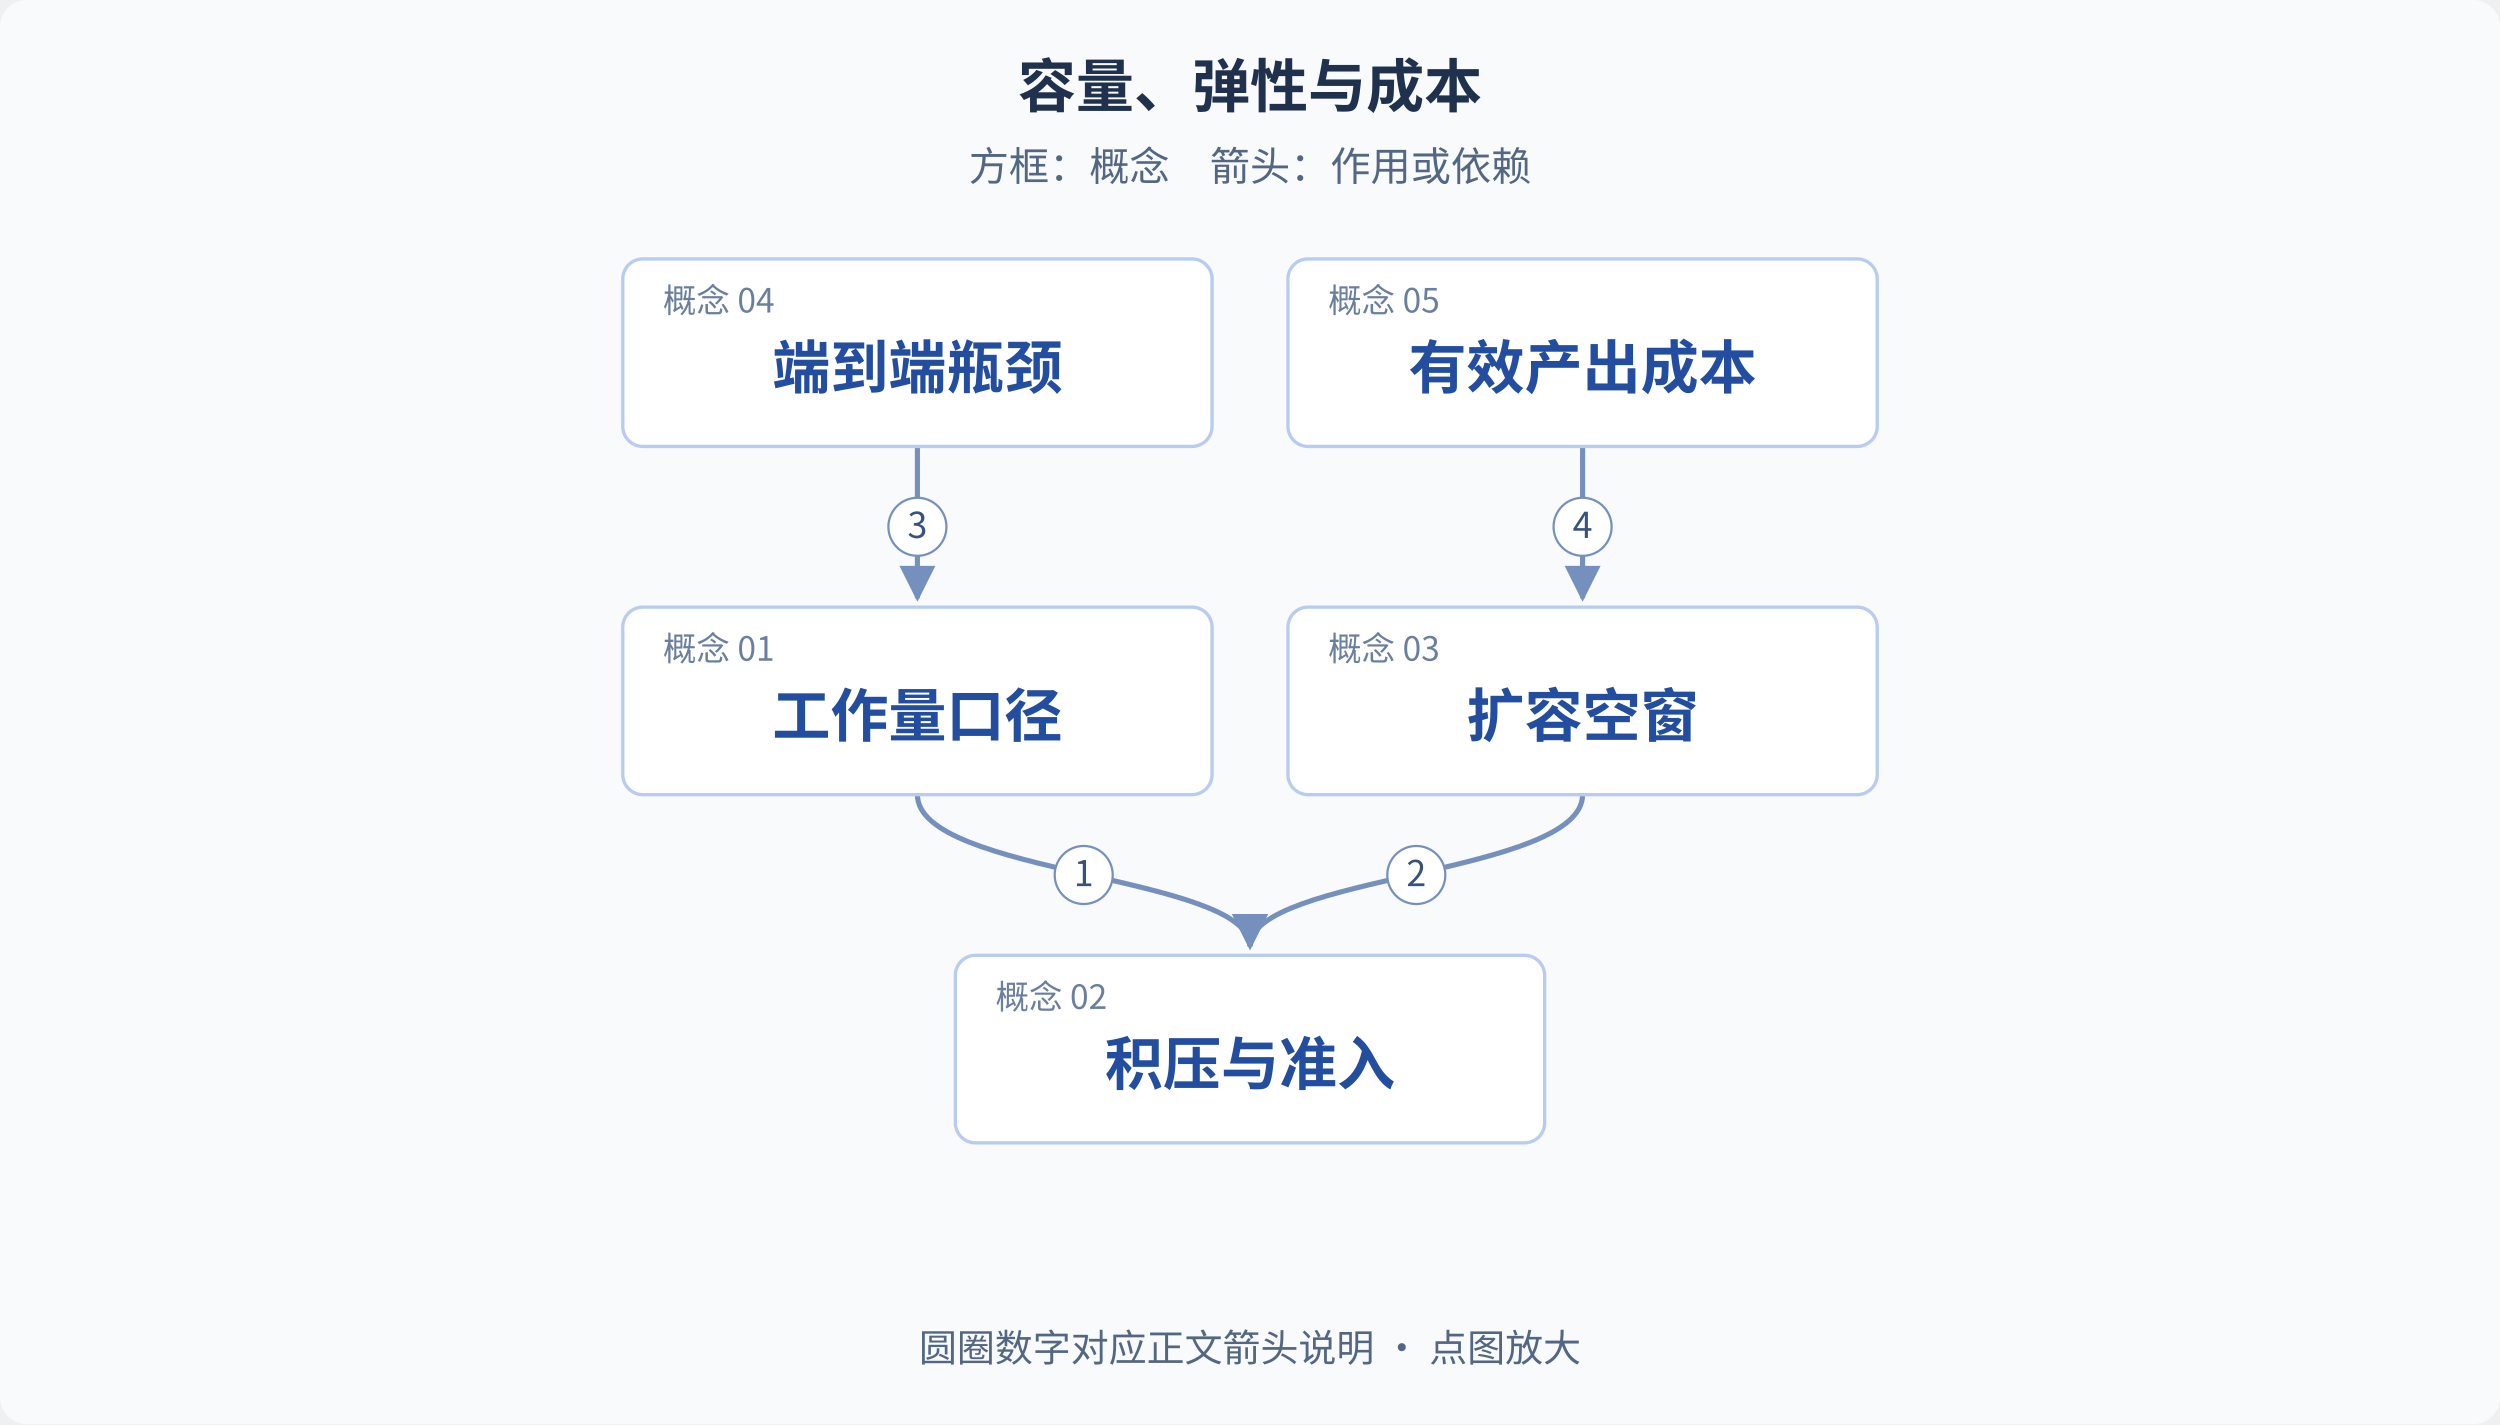
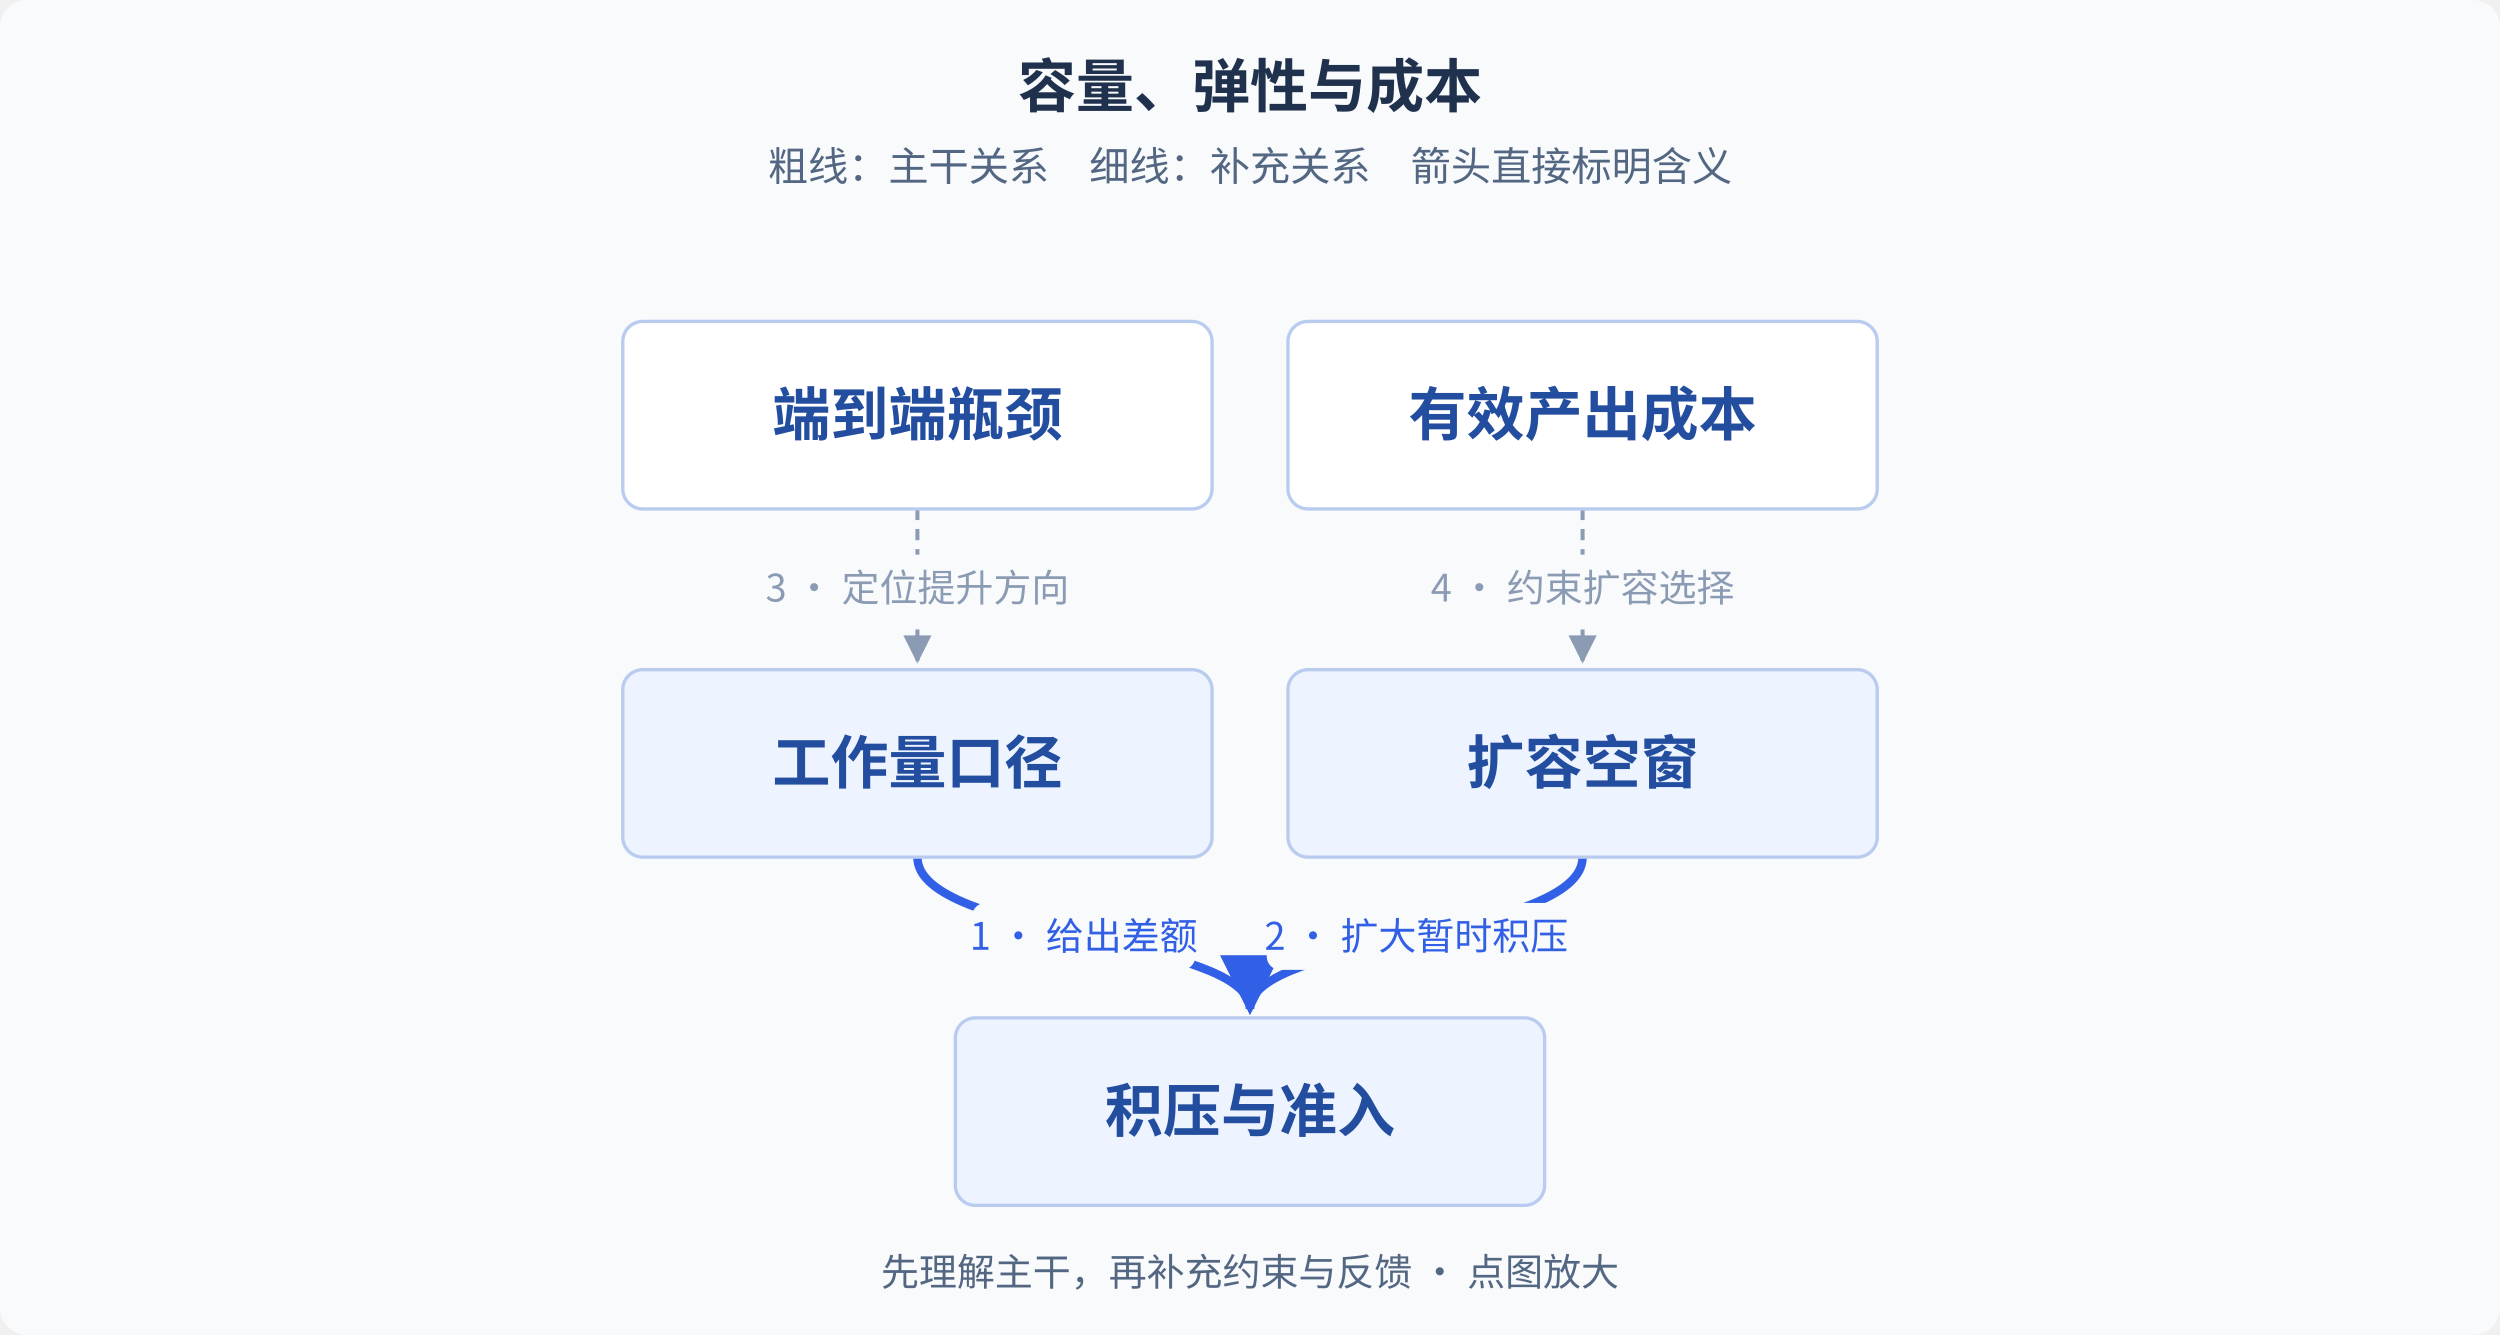
- <svg xmlns="http://www.w3.org/2000/svg" viewBox="0 0 1120 638" role="img" aria-labelledby="title desc">
+ <svg xmlns="http://www.w3.org/2000/svg" viewBox="0 0 1120 598" role="img" aria-labelledby="title desc">
  <defs>
-     <marker id="arrow" viewBox="0 0 10 10" refX="9" refY="5" markerWidth="7" markerHeight="7" orient="auto-start-reverse">
-       <path d="M0 0L10 5L0 10Z" fill="#7590bd" />
+     <marker id="arrow-main" viewBox="0 0 10 10" refX="9" refY="5" markerWidth="7" markerHeight="7" orient="auto-start-reverse">
+       <path d="M0 0L10 5L0 10Z" fill="#315fe5" />
+     </marker>
+     <marker id="arrow-other" viewBox="0 0 10 10" refX="9" refY="5" markerWidth="7" markerHeight="7" orient="auto-start-reverse">
+       <path d="M0 0L10 5L0 10Z" fill="#8b9bb3" />
    </marker>
  </defs>
-   <rect width="1120" height="638" rx="12" fill="#f8fafc" />
+   <rect width="1120" height="598" rx="12" fill="#f8fafc" />
  <g font-family="PingFang SC,Microsoft YaHei,Noto Sans CJK SC,sans-serif">
    <text x="560" y="48" text-anchor="middle" font-size="26" font-weight="650" fill="#20314e">容量、弹性与成本</text>
-     <text x="560" y="81" text-anchor="middle" font-size="18" fill="#536783">方框：概念　箭头：作用或依赖</text>
-     <path data-edge="capacity-units queue-backpressure" d="M411.0 356 C411.0 392.0 560.0 392.0 560.0 424" fill="none" stroke="#7590bd" stroke-width="2.3" marker-end="url(#arrow)" />
-     <g>
-       <circle cx="485.5" cy="392.0" r="13" fill="#fff" stroke="#7590bd" />
-       <text x="485.5" y="397.0" text-anchor="middle" fill="#36527e" font-size="16">1</text>
+     <text x="560" y="81" text-anchor="middle" font-size="18" fill="#536783">粗线：主干关系　细线：补充关系　箭头直接标明含义</text>
+     <path data-edge="capacity-units queue-backpressure" data-emphasis="main" d="M411.0 384 C411.0 420.0 560.0 420.0 560.0 452" fill="none" stroke="#315fe5" stroke-width="3.8" marker-end="url(#arrow-main)" />
+     <path data-edge="scaling-delay queue-backpressure" data-emphasis="main" d="M709.0 384 C709.0 420.0 560.0 420.0 560.0 452" fill="none" stroke="#315fe5" stroke-width="3.8" marker-end="url(#arrow-main)" />
+     <path data-edge="performance-budget capacity-units" data-emphasis="other" d="M411.0 228 C411.0 264.0 411.0 264.0 411.0 296" fill="none" stroke="#8b9bb3" stroke-width="1.8" stroke-dasharray="5 4" marker-end="url(#arrow-other)" />
+     <path data-edge="cost-efficiency scaling-delay" data-emphasis="other" d="M709.0 228 C709.0 264.0 709.0 264.0 709.0 296" fill="none" stroke="#8b9bb3" stroke-width="1.8" stroke-dasharray="5 4" marker-end="url(#arrow-other)" />
+     <g data-relation-label="1">
+       <rect x="435.5" y="404.5" width="100" height="30" rx="6" fill="#f8fafc" />
+       <text x="485.5" y="425.5" text-anchor="middle" fill="#315fe5" font-size="17">1 · 给出差额</text>
    </g>
-     <path data-edge="scaling-delay queue-backpressure" d="M709.0 356 C709.0 392.0 560.0 392.0 560.0 424" fill="none" stroke="#7590bd" stroke-width="2.3" marker-end="url(#arrow)" />
-     <g>
-       <circle cx="634.5" cy="392.0" r="13" fill="#fff" stroke="#7590bd" />
-       <text x="634.5" y="397.0" text-anchor="middle" fill="#36527e" font-size="16">2</text>
+     <g data-relation-label="2">
+       <rect x="567.5" y="404.5" width="134" height="30" rx="6" fill="#f8fafc" />
+       <text x="634.5" y="425.5" text-anchor="middle" fill="#315fe5" font-size="17">2 · 扩大暂时积压</text>
    </g>
-     <path data-edge="performance-budget capacity-units" d="M411.0 200 C411.0 236.0 411.0 236.0 411.0 268" fill="none" stroke="#7590bd" stroke-width="2.3" marker-end="url(#arrow)" />
-     <g>
-       <circle cx="411.0" cy="236.0" r="13" fill="#fff" stroke="#7590bd" />
-       <text x="411.0" y="241.0" text-anchor="middle" fill="#36527e" font-size="16">3</text>
+     <g data-relation-label="3">
+       <rect x="344.0" y="248.5" width="134" height="30" rx="6" fill="#f8fafc" />
+       <text x="411.0" y="269.5" text-anchor="middle" fill="#8b9bb3" font-size="17">3 · 定位提升方向</text>
    </g>
-     <path data-edge="cost-efficiency scaling-delay" d="M709.0 200 C709.0 236.0 709.0 236.0 709.0 268" fill="none" stroke="#7590bd" stroke-width="2.3" marker-end="url(#arrow)" />
-     <g>
-       <circle cx="709.0" cy="236.0" r="13" fill="#fff" stroke="#7590bd" />
-       <text x="709.0" y="241.0" text-anchor="middle" fill="#36527e" font-size="16">4</text>
+     <g data-relation-label="4">
+       <rect x="642.0" y="248.5" width="134" height="30" rx="6" fill="#f8fafc" />
+       <text x="709.0" y="269.5" text-anchor="middle" fill="#8b9bb3" font-size="17">4 · 约束扩容选择</text>
    </g>
    <g data-concept="capacity-units">
-       <rect x="279.0" y="272" width="264" height="84" rx="9" fill="#fff" stroke="#b9ccef" stroke-width="1.5" />
-       <text x="297.0" y="296" fill="#6a7f9e" font-size="15">概念 01</text>
-       <text x="411.0" y="330" text-anchor="middle" fill="#234d9f" font-size="26" font-weight="600">工作量口径</text>
+       <rect x="279.0" y="300" width="264" height="84" rx="9" fill="#edf3ff" stroke="#b9ccef" stroke-width="1.5" />
+       <text x="411.0" y="351" text-anchor="middle" fill="#234d9f" font-size="26" font-weight="600">工作量口径</text>
    </g>
    <g data-concept="queue-backpressure">
-       <rect x="428.0" y="428" width="264" height="84" rx="9" fill="#fff" stroke="#b9ccef" stroke-width="1.5" />
-       <text x="446.0" y="452" fill="#6a7f9e" font-size="15">概念 02</text>
-       <text x="560.0" y="486" text-anchor="middle" fill="#234d9f" font-size="26" font-weight="600">积压与准入</text>
+       <rect x="428.0" y="456" width="264" height="84" rx="9" fill="#edf3ff" stroke="#b9ccef" stroke-width="1.5" />
+       <text x="560.0" y="507" text-anchor="middle" fill="#234d9f" font-size="26" font-weight="600">积压与准入</text>
    </g>
    <g data-concept="scaling-delay">
-       <rect x="577.0" y="272" width="264" height="84" rx="9" fill="#fff" stroke="#b9ccef" stroke-width="1.5" />
-       <text x="595.0" y="296" fill="#6a7f9e" font-size="15">概念 03</text>
-       <text x="709.0" y="330" text-anchor="middle" fill="#234d9f" font-size="26" font-weight="600">扩容空窗</text>
+       <rect x="577.0" y="300" width="264" height="84" rx="9" fill="#edf3ff" stroke="#b9ccef" stroke-width="1.5" />
+       <text x="709.0" y="351" text-anchor="middle" fill="#234d9f" font-size="26" font-weight="600">扩容空窗</text>
    </g>
    <g data-concept="performance-budget">
-       <rect x="279.0" y="116" width="264" height="84" rx="9" fill="#fff" stroke="#b9ccef" stroke-width="1.5" />
-       <text x="297.0" y="140" fill="#6a7f9e" font-size="15">概念 04</text>
-       <text x="411.0" y="174" text-anchor="middle" fill="#234d9f" font-size="26" font-weight="600">端到端瓶颈</text>
+       <rect x="279.0" y="144" width="264" height="84" rx="9" fill="#fff" stroke="#b9ccef" stroke-width="1.5" />
+       <text x="411.0" y="195" text-anchor="middle" fill="#234d9f" font-size="26" font-weight="600">端到端瓶颈</text>
    </g>
    <g data-concept="cost-efficiency">
-       <rect x="577.0" y="116" width="264" height="84" rx="9" fill="#fff" stroke="#b9ccef" stroke-width="1.5" />
-       <text x="595.0" y="140" fill="#6a7f9e" font-size="15">概念 05</text>
-       <text x="709.0" y="174" text-anchor="middle" fill="#234d9f" font-size="26" font-weight="600">有效产出成本</text>
+       <rect x="577.0" y="144" width="264" height="84" rx="9" fill="#fff" stroke="#b9ccef" stroke-width="1.5" />
+       <text x="709.0" y="195" text-anchor="middle" fill="#234d9f" font-size="26" font-weight="600">有效产出成本</text>
    </g>
-     <text x="560" y="610" text-anchor="middle" fill="#536783" font-size="17">圆圈数字对应正文箭头说明 · 点图放大</text>
+     <text x="560" y="576" text-anchor="middle" fill="#536783" font-size="17">先理解主干，再补充约束与反馈 · 点图放大</text>
  </g>
</svg>
